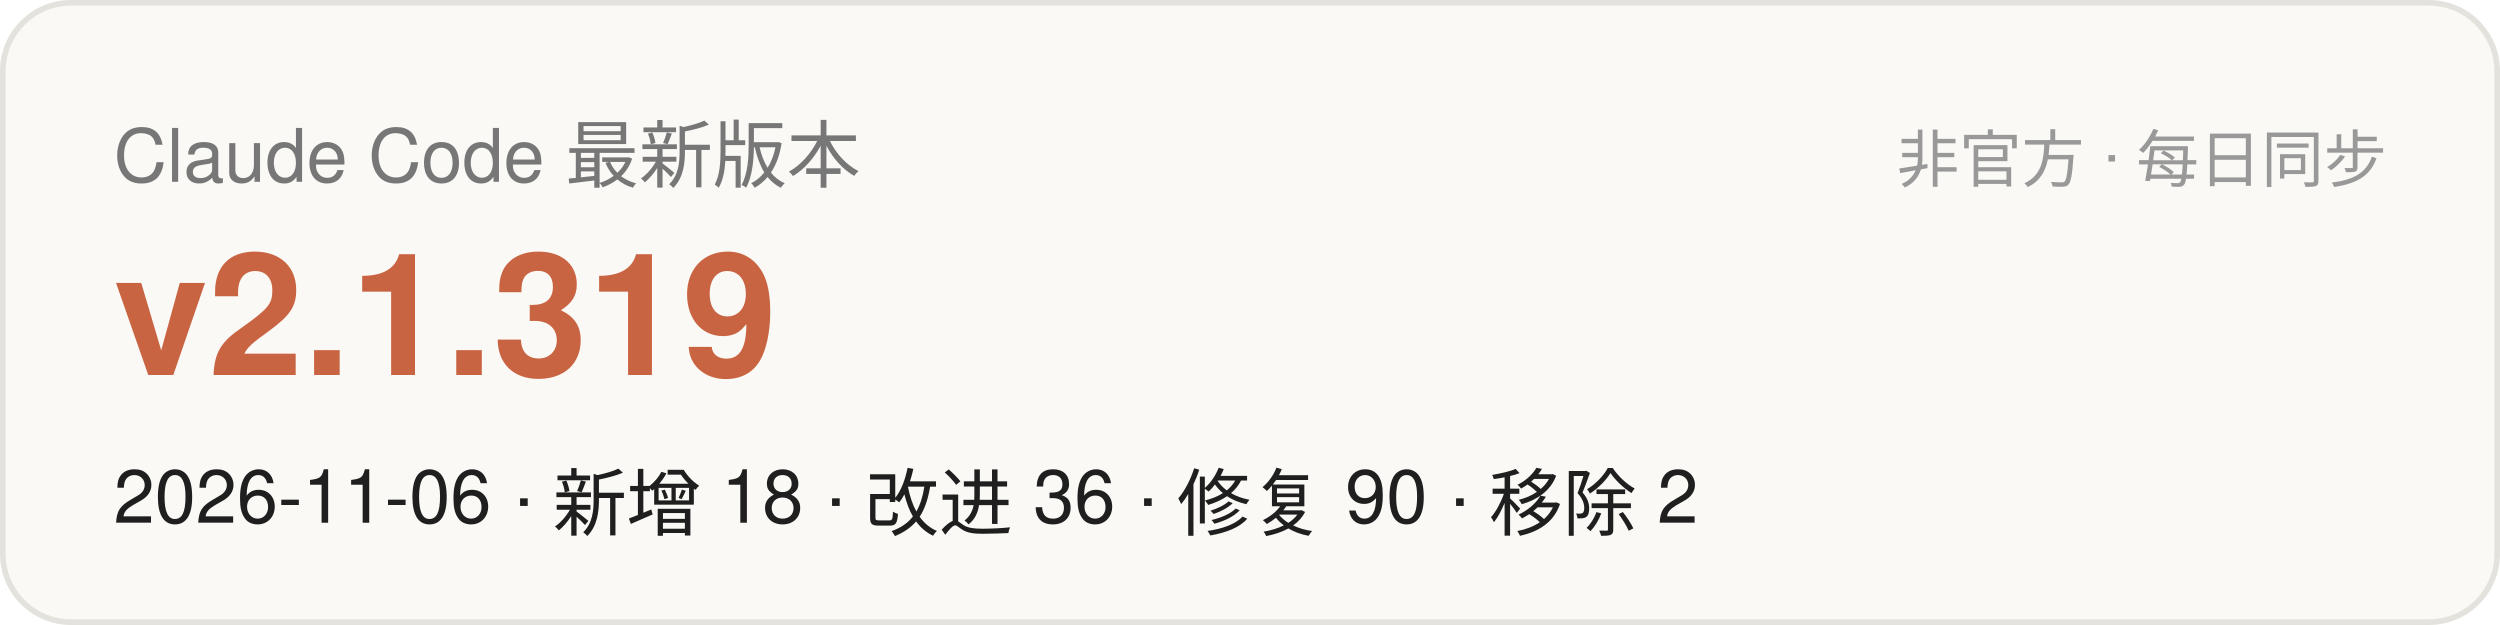
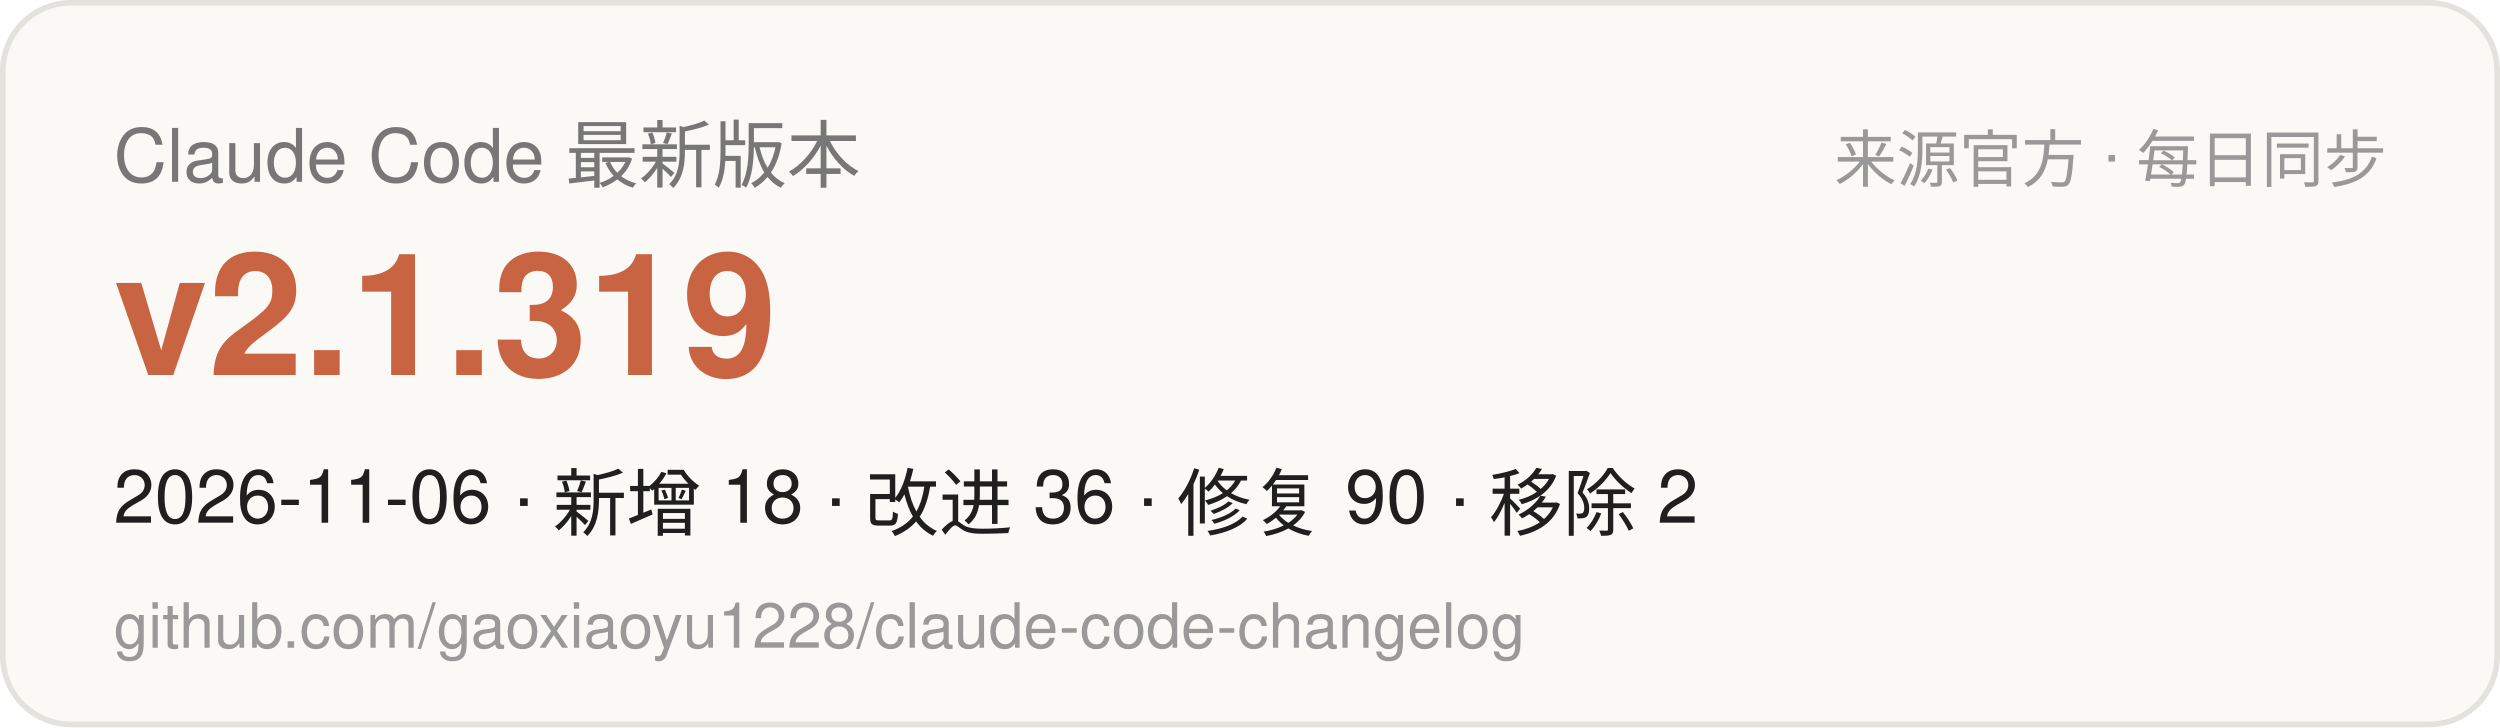
- <svg xmlns="http://www.w3.org/2000/svg" width="440" height="110" viewBox="0 0 440 110" role="img" aria-label="Claude Code v2.1.319" font-family="-apple-system,'Segoe UI','PingFang SC','Noto Sans SC',Helvetica,Arial,sans-serif">
-   <rect x=".5" y=".5" width="439" height="109" rx="12" fill="#faf9f5" stroke="#e4e2dc" />
+ <svg xmlns="http://www.w3.org/2000/svg" width="440" height="128" viewBox="0 0 440 128" role="img" aria-label="Claude Code v2.1.319" font-family="-apple-system,'Segoe UI','PingFang SC','Noto Sans SC',Helvetica,Arial,sans-serif">
+   <rect x=".5" y=".5" width="439" height="127" rx="12" fill="#faf9f5" stroke="#e4e2dc" />
  <text x="20" y="32" font-size="13" fill="#777">Claude Code 最新版本</text>
-   <text x="420" y="32" font-size="11" fill="#999" text-anchor="end">非官方 · 每日同步</text>
+   <text x="420" y="32" font-size="11" fill="#999" text-anchor="end">来源官方 · 每日同步</text>
  <text x="20" y="66" font-size="30" font-weight="600" fill="#c96442">v2.1.319</text>
  <text x="20" y="92" font-size="13" fill="#1f1f1f">2026-11-06 · 新增 18 · 改进 36 · 修复 90 · 移除 2</text>
+   <text x="20" y="114" font-size="11" fill="#999">github.com/gaoxiaoyu1228/claude-code-changelog</text>
</svg>
